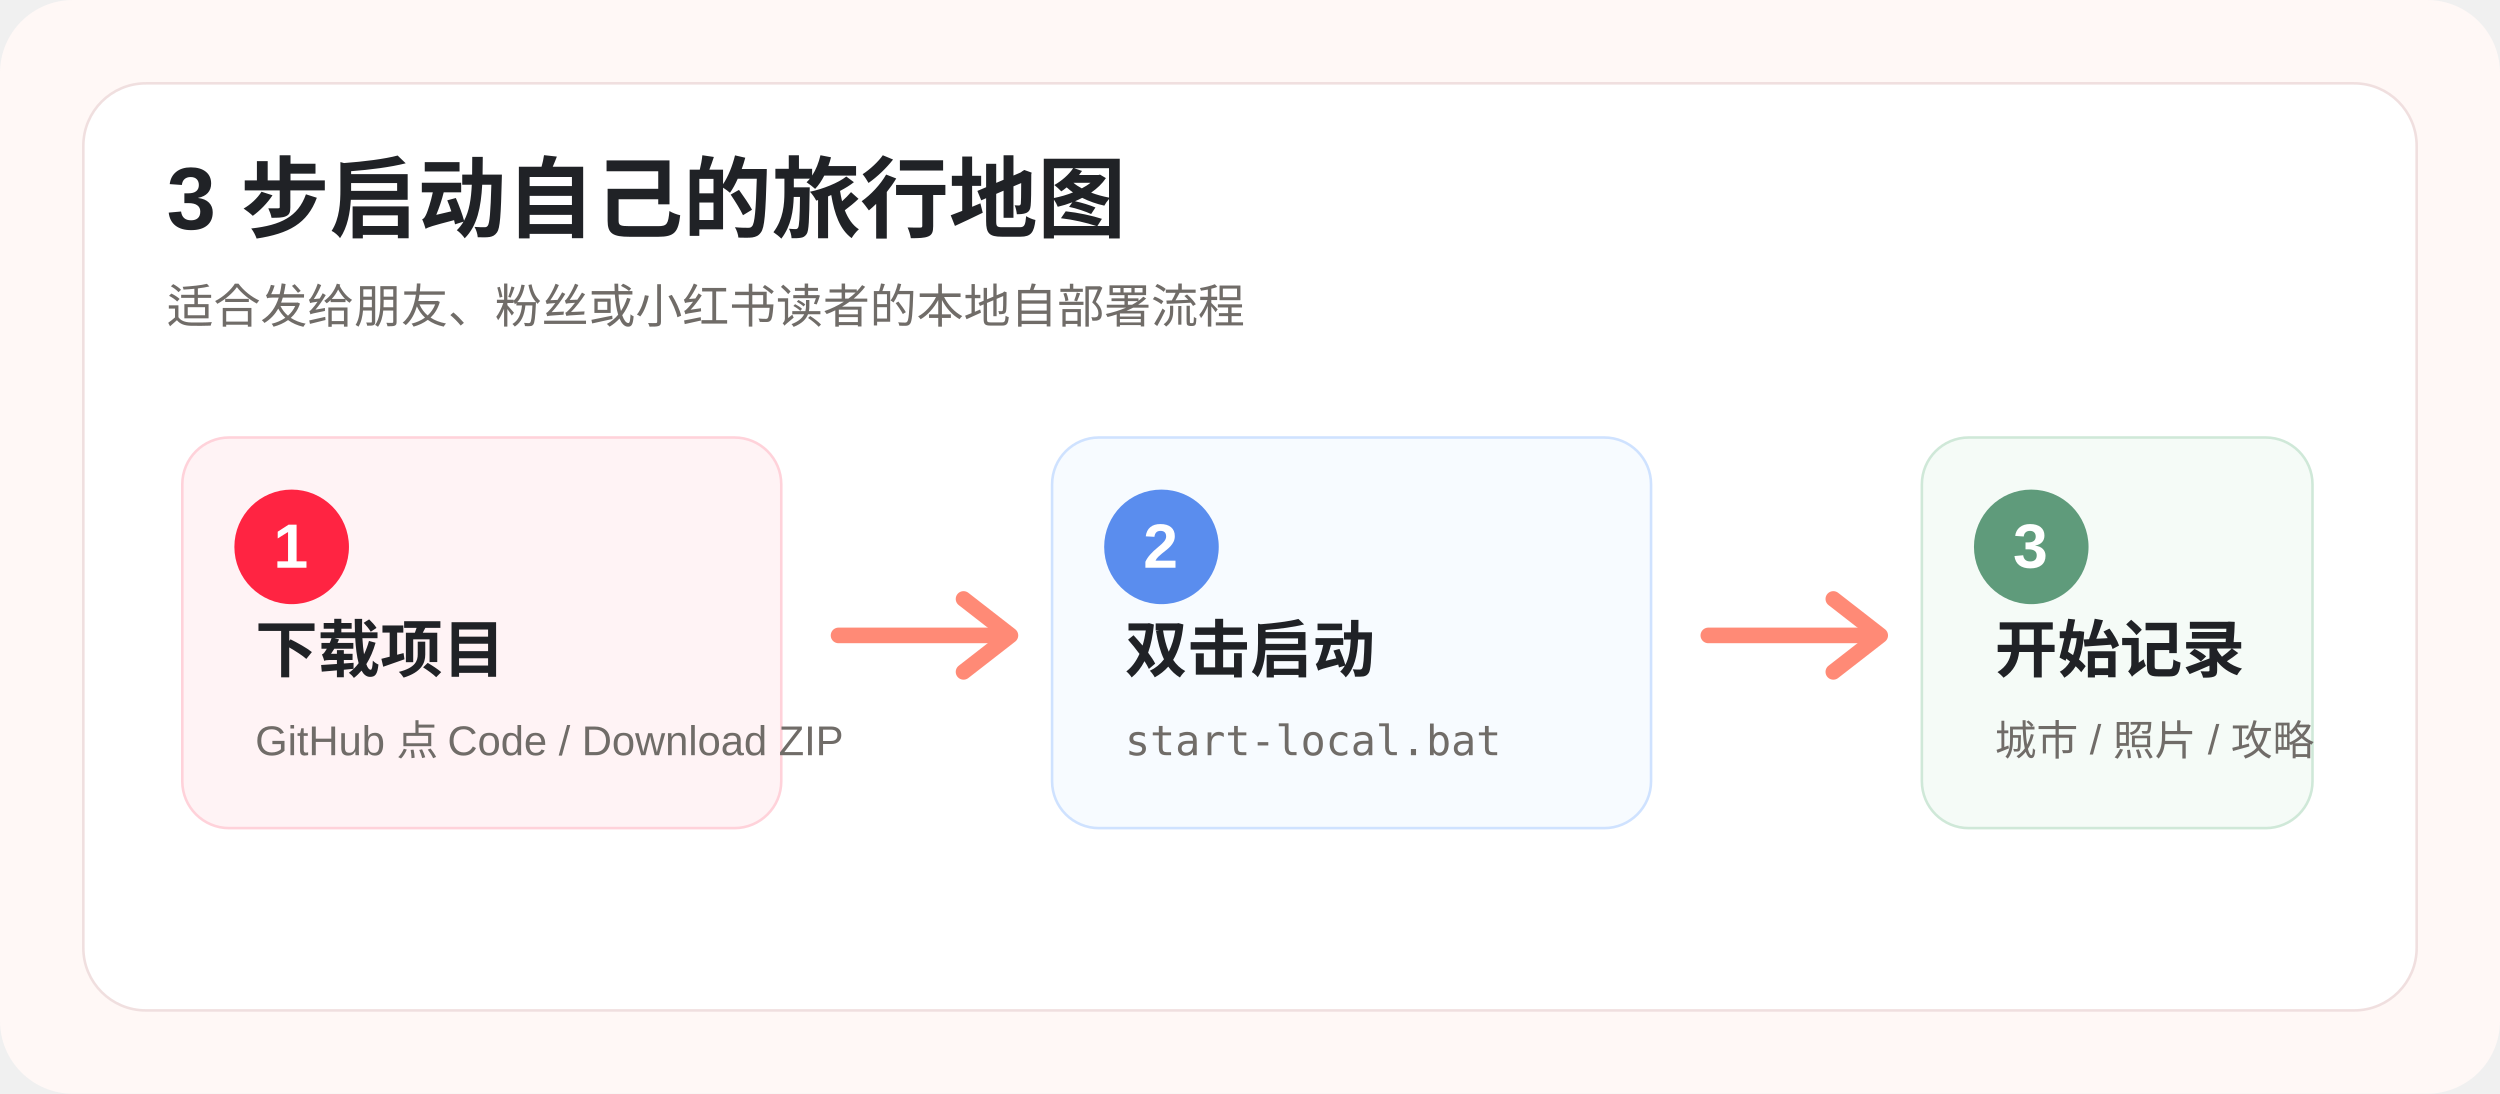
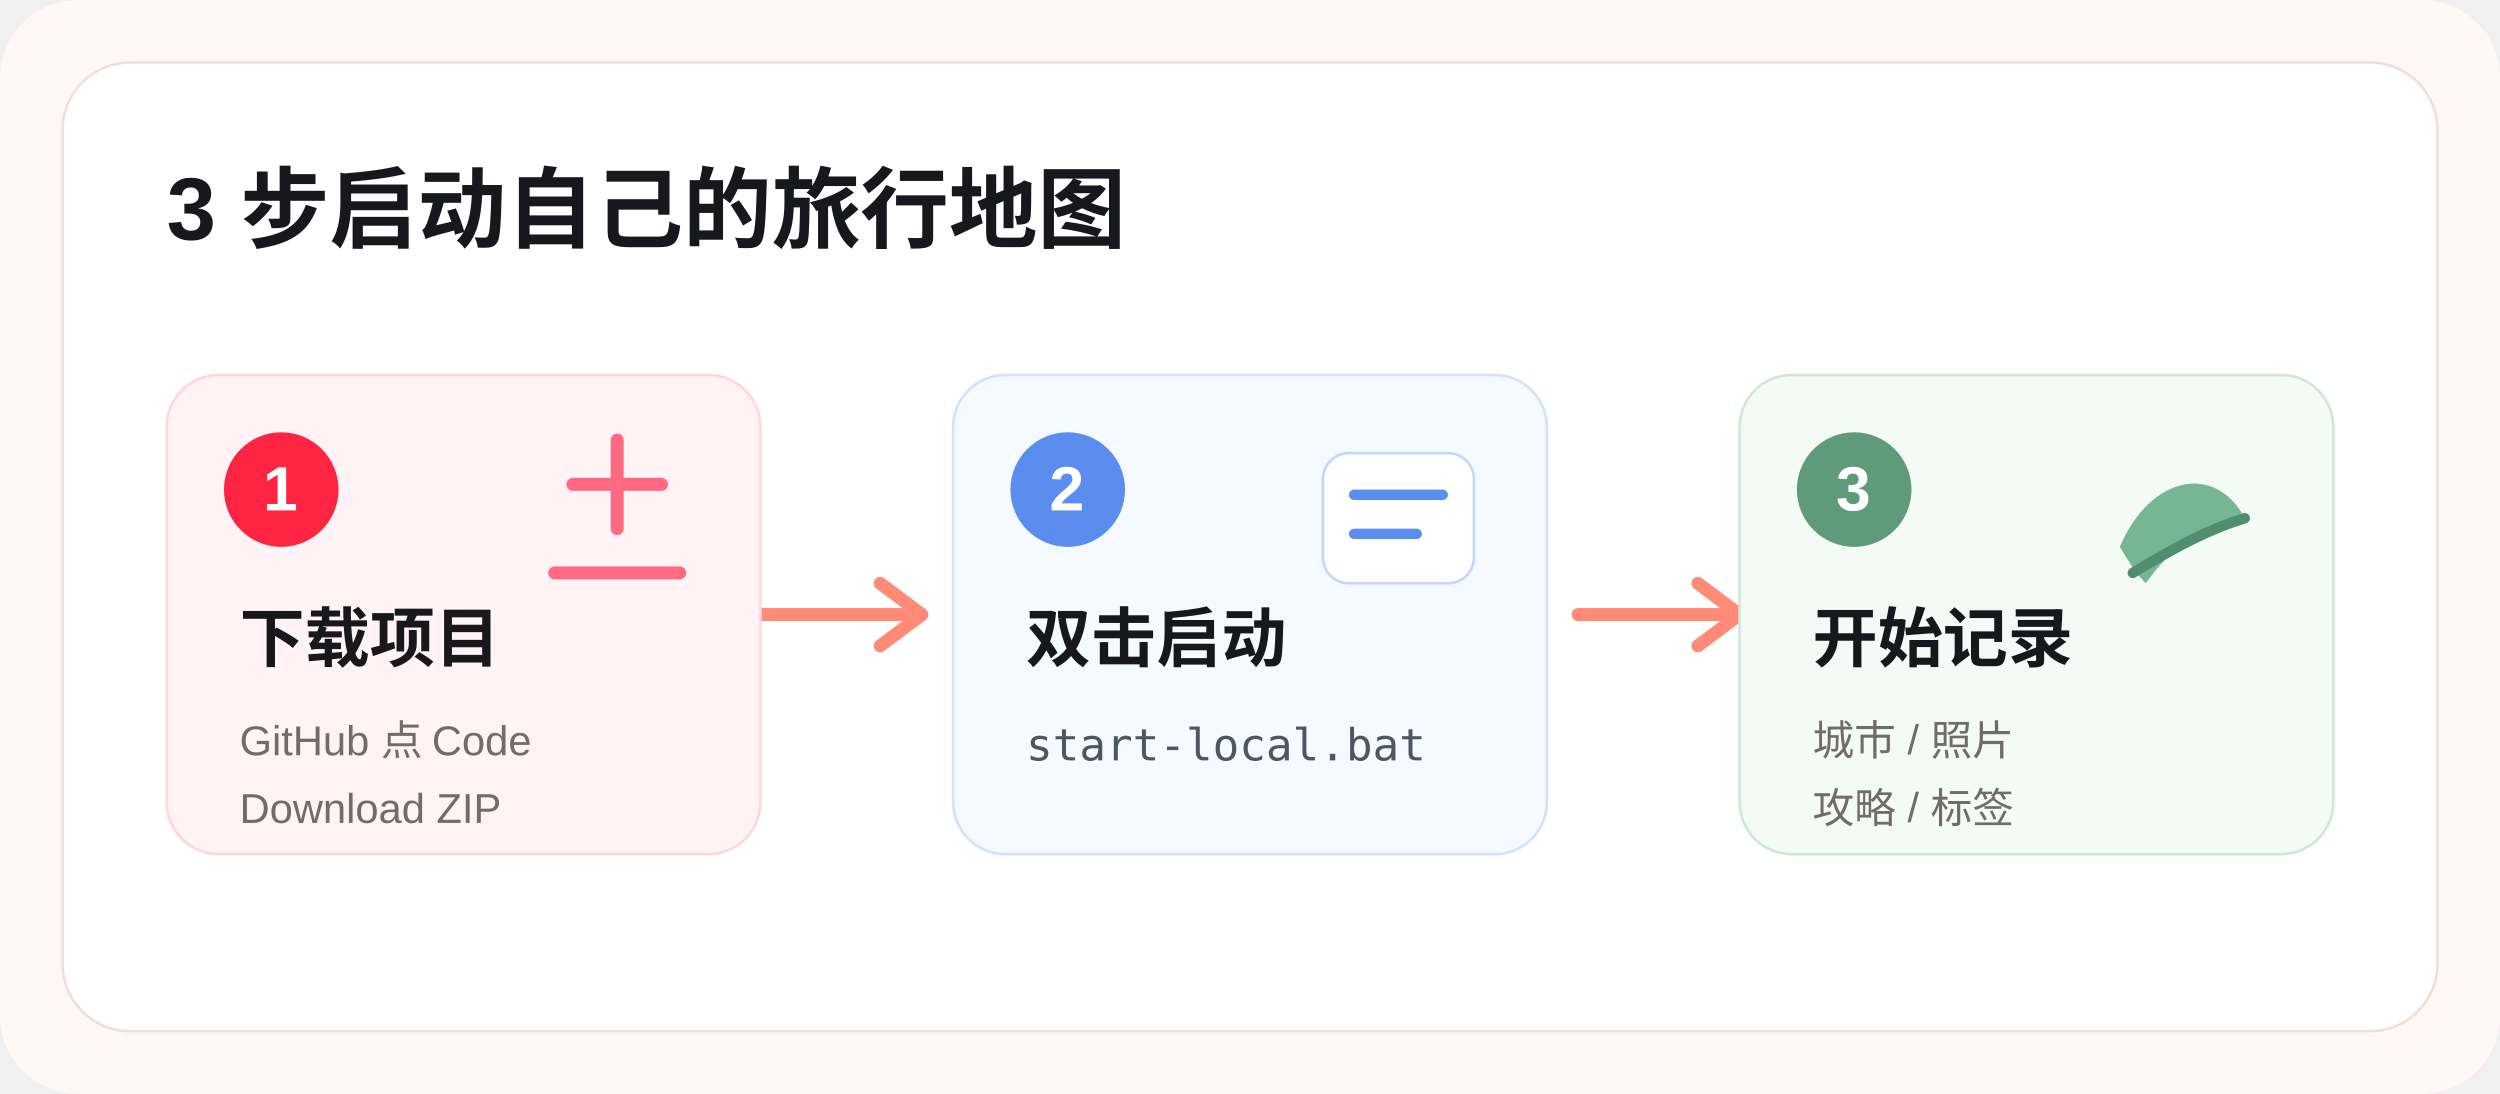
<svg xmlns="http://www.w3.org/2000/svg" width="960" height="420" viewBox="0 0 960 420" fill="none" role="img" aria-labelledby="title desc">
-   <rect width="960" height="420" rx="28" fill="#FFF8F6" />
-   <rect x="32" y="32" width="896" height="356" rx="24" fill="white" stroke="#F0DFDF" />
-   <text x="64" y="88" fill="#202226" font-family="Microsoft YaHei, Arial, sans-serif" font-size="34" font-weight="800">3 步启动自己的旅行地图</text>
-   <text x="64" y="124" fill="#706C68" font-family="Microsoft YaHei, Arial, sans-serif" font-size="18">适合发给朋友、粉丝或小红书读者的本地自部署流程</text>
-   <g transform="translate(70 168)">
-     <rect width="230" height="150" rx="18" fill="#FFF3F5" stroke="#FFD2DA" />
-     <circle cx="42" cy="42" r="22" fill="#FF2442" />
-     <text x="35" y="50" fill="white" font-family="Arial, sans-serif" font-size="24" font-weight="800">1</text>
-     <text x="28" y="90" fill="#202226" font-family="Microsoft YaHei, Arial, sans-serif" font-size="24" font-weight="800">下载项目</text>
-     <text x="28" y="122" fill="#706C68" font-family="Microsoft YaHei, Arial, sans-serif" font-size="16">GitHub 点 Code / Download ZIP</text>
+   <rect width="960" height="420" rx="30" fill="#FFF8F6" />
+   <rect x="24" y="24" width="912" height="372" rx="26" fill="white" stroke="#F1DEDC" />
+   <text x="64" y="92" fill="#17181C" font-family="Microsoft YaHei, Arial, sans-serif" font-size="34" font-weight="800">3 步启动自己的旅行地图</text>
+   <path d="M292 236H348" stroke="#FF8A76" stroke-width="5" stroke-linecap="round" />
+   <path d="M338 224L354 236L338 248" stroke="#FF8A76" stroke-width="5" stroke-linecap="round" stroke-linejoin="round" />
+   <path d="M606 236H662" stroke="#FF8A76" stroke-width="5" stroke-linecap="round" />
+   <path d="M652 224L668 236L652 248" stroke="#FF8A76" stroke-width="5" stroke-linecap="round" stroke-linejoin="round" />
+   <g transform="translate(64 144)">
+     <rect width="228" height="184" rx="20" fill="#FFF3F5" stroke="#FFD6DD" />
+     <circle cx="44" cy="44" r="22" fill="#FF2442" />
+     <text x="37" y="52" fill="white" font-family="Arial, sans-serif" font-size="24" font-weight="800">1</text>
+     <path d="M156 42H190M173 25V59M149 76H197" stroke="#FF6A80" stroke-width="5" stroke-linecap="round" />
+     <text x="28" y="110" fill="#17181C" font-family="Microsoft YaHei, Arial, sans-serif" font-size="25" font-weight="800">下载项目</text>
+     <text x="28" y="146" fill="#706C68" font-family="Microsoft YaHei, Arial, sans-serif" font-size="16">GitHub 点 Code</text>
+     <text x="28" y="172" fill="#706C68" font-family="Microsoft YaHei, Arial, sans-serif" font-size="16">Download ZIP</text>
  </g>
-   <path d="M322 244H382" stroke="#FF8A76" stroke-width="6" stroke-linecap="round" />
-   <path d="M370 230L388 244L370 258" stroke="#FF8A76" stroke-width="6" stroke-linecap="round" stroke-linejoin="round" />
-   <g transform="translate(404 168)">
-     <rect width="230" height="150" rx="18" fill="#F7FBFF" stroke="#CFE2FF" />
-     <circle cx="42" cy="42" r="22" fill="#5A8DEE" />
-     <text x="35" y="50" fill="white" font-family="Arial, sans-serif" font-size="24" font-weight="800">2</text>
-     <text x="28" y="90" fill="#202226" font-family="Microsoft YaHei, Arial, sans-serif" font-size="24" font-weight="800">双击启动</text>
-     <text x="28" y="122" fill="#706C68" font-family="Consolas, monospace" font-size="16">start-local.bat</text>
+   <g transform="translate(366 144)">
+     <rect width="228" height="184" rx="20" fill="#F4FAFF" stroke="#CFE2FF" />
+     <circle cx="44" cy="44" r="22" fill="#5A8DEE" />
+     <text x="37" y="52" fill="white" font-family="Arial, sans-serif" font-size="24" font-weight="800">2</text>
+     <rect x="142" y="30" width="58" height="50" rx="10" fill="#FFFFFF" stroke="#BFD8FF" />
+     <path d="M154 46H188M154 61H178" stroke="#5A8DEE" stroke-width="4" stroke-linecap="round" />
+     <text x="28" y="110" fill="#17181C" font-family="Microsoft YaHei, Arial, sans-serif" font-size="25" font-weight="800">双击启动</text>
+     <text x="28" y="148" fill="#4D5663" font-family="Consolas, monospace" font-size="17">start-local.bat</text>
  </g>
-   <path d="M656 244H716" stroke="#FF8A76" stroke-width="6" stroke-linecap="round" />
-   <path d="M704 230L722 244L704 258" stroke="#FF8A76" stroke-width="6" stroke-linecap="round" stroke-linejoin="round" />
-   <g transform="translate(738 168)">
-     <rect width="150" height="150" rx="18" fill="#F5FBF7" stroke="#CFE8D8" />
-     <circle cx="42" cy="42" r="22" fill="#5F9B7B" />
-     <text x="35" y="50" fill="white" font-family="Arial, sans-serif" font-size="24" font-weight="800">3</text>
-     <text x="28" y="90" fill="#202226" font-family="Microsoft YaHei, Arial, sans-serif" font-size="24" font-weight="800">开始记录</text>
-     <text x="28" y="122" fill="#706C68" font-family="Microsoft YaHei, Arial, sans-serif" font-size="16">城市 / 照片 / 攻略</text>
+   <g transform="translate(668 144)">
+     <rect width="228" height="184" rx="20" fill="#F4FBF7" stroke="#CDE8D7" />
+     <circle cx="44" cy="44" r="22" fill="#5F9B7B" />
+     <text x="37" y="52" fill="white" font-family="Arial, sans-serif" font-size="24" font-weight="800">3</text>
+     <path d="M146 66C158 38 183 34 194 55C181 57 167 64 156 80C152 76 149 71 146 66Z" fill="#77B694" />
+     <path d="M151 76C169 65 181 59 194 55" stroke="#4F8F70" stroke-width="4" stroke-linecap="round" />
+     <text x="28" y="110" fill="#17181C" font-family="Microsoft YaHei, Arial, sans-serif" font-size="25" font-weight="800">开始记录</text>
+     <text x="28" y="146" fill="#706C68" font-family="Microsoft YaHei, Arial, sans-serif" font-size="16">城市 / 照片</text>
+     <text x="28" y="172" fill="#706C68" font-family="Microsoft YaHei, Arial, sans-serif" font-size="16">攻略 / 标签</text>
  </g>
</svg>
